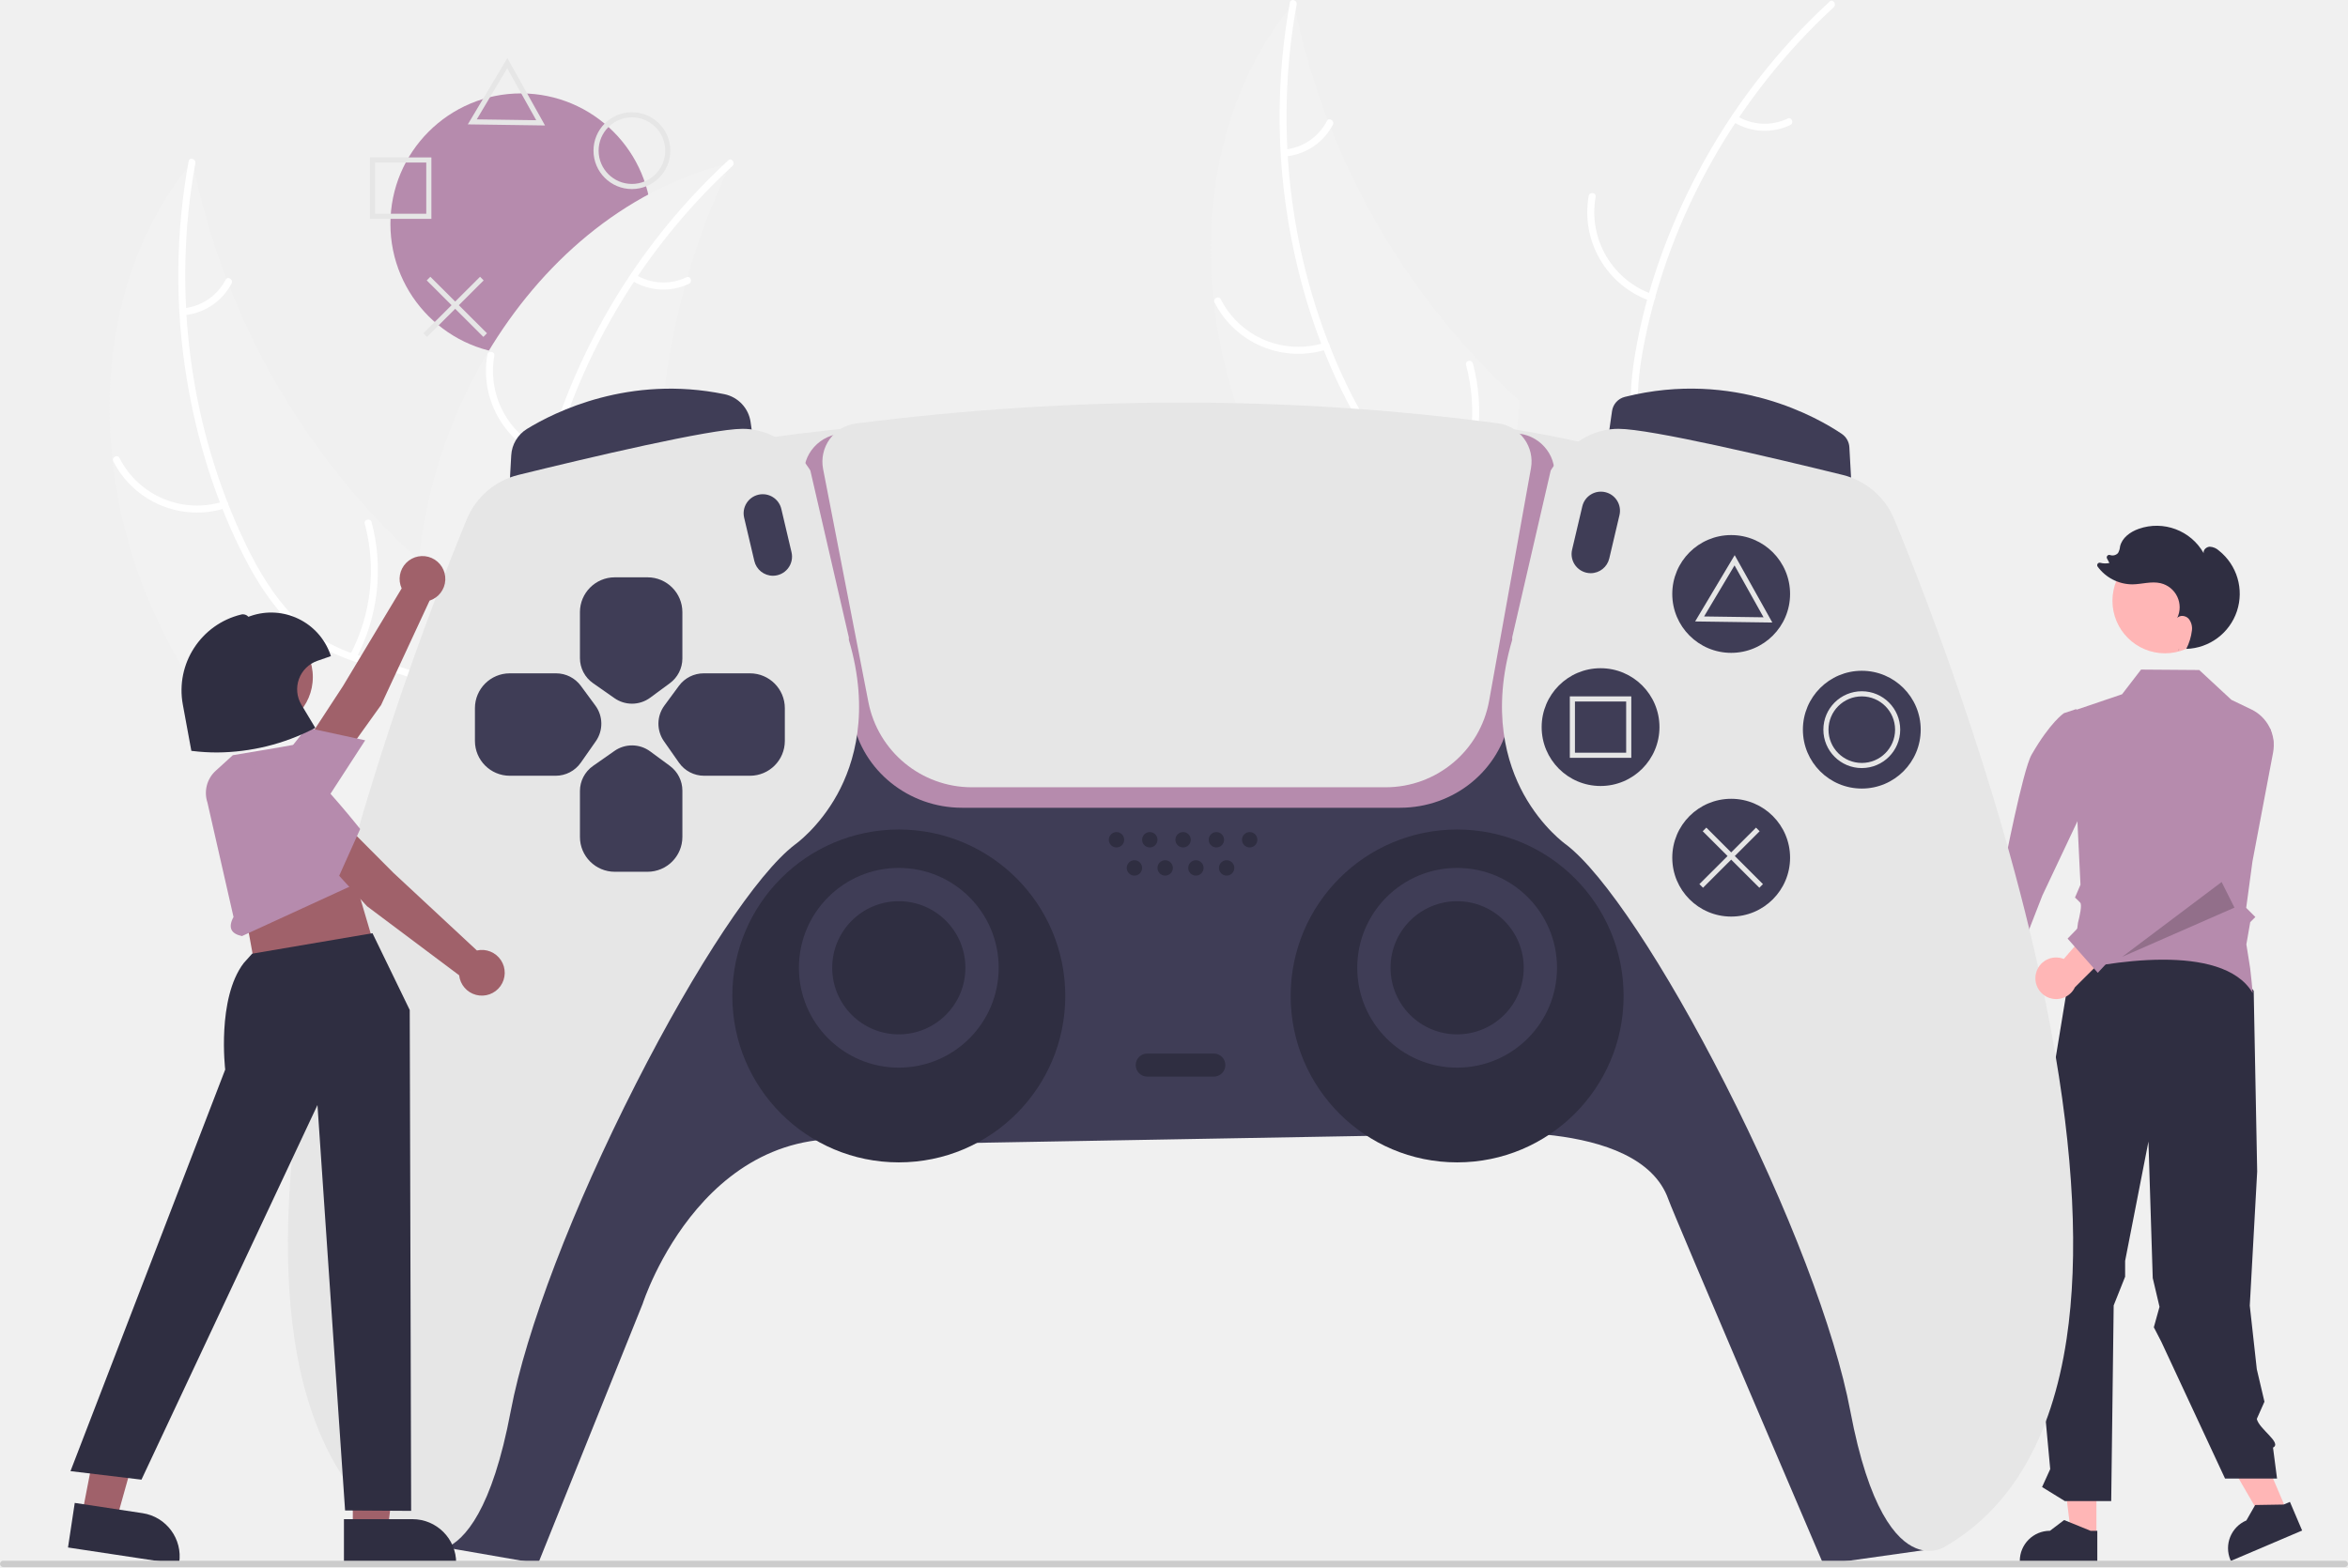
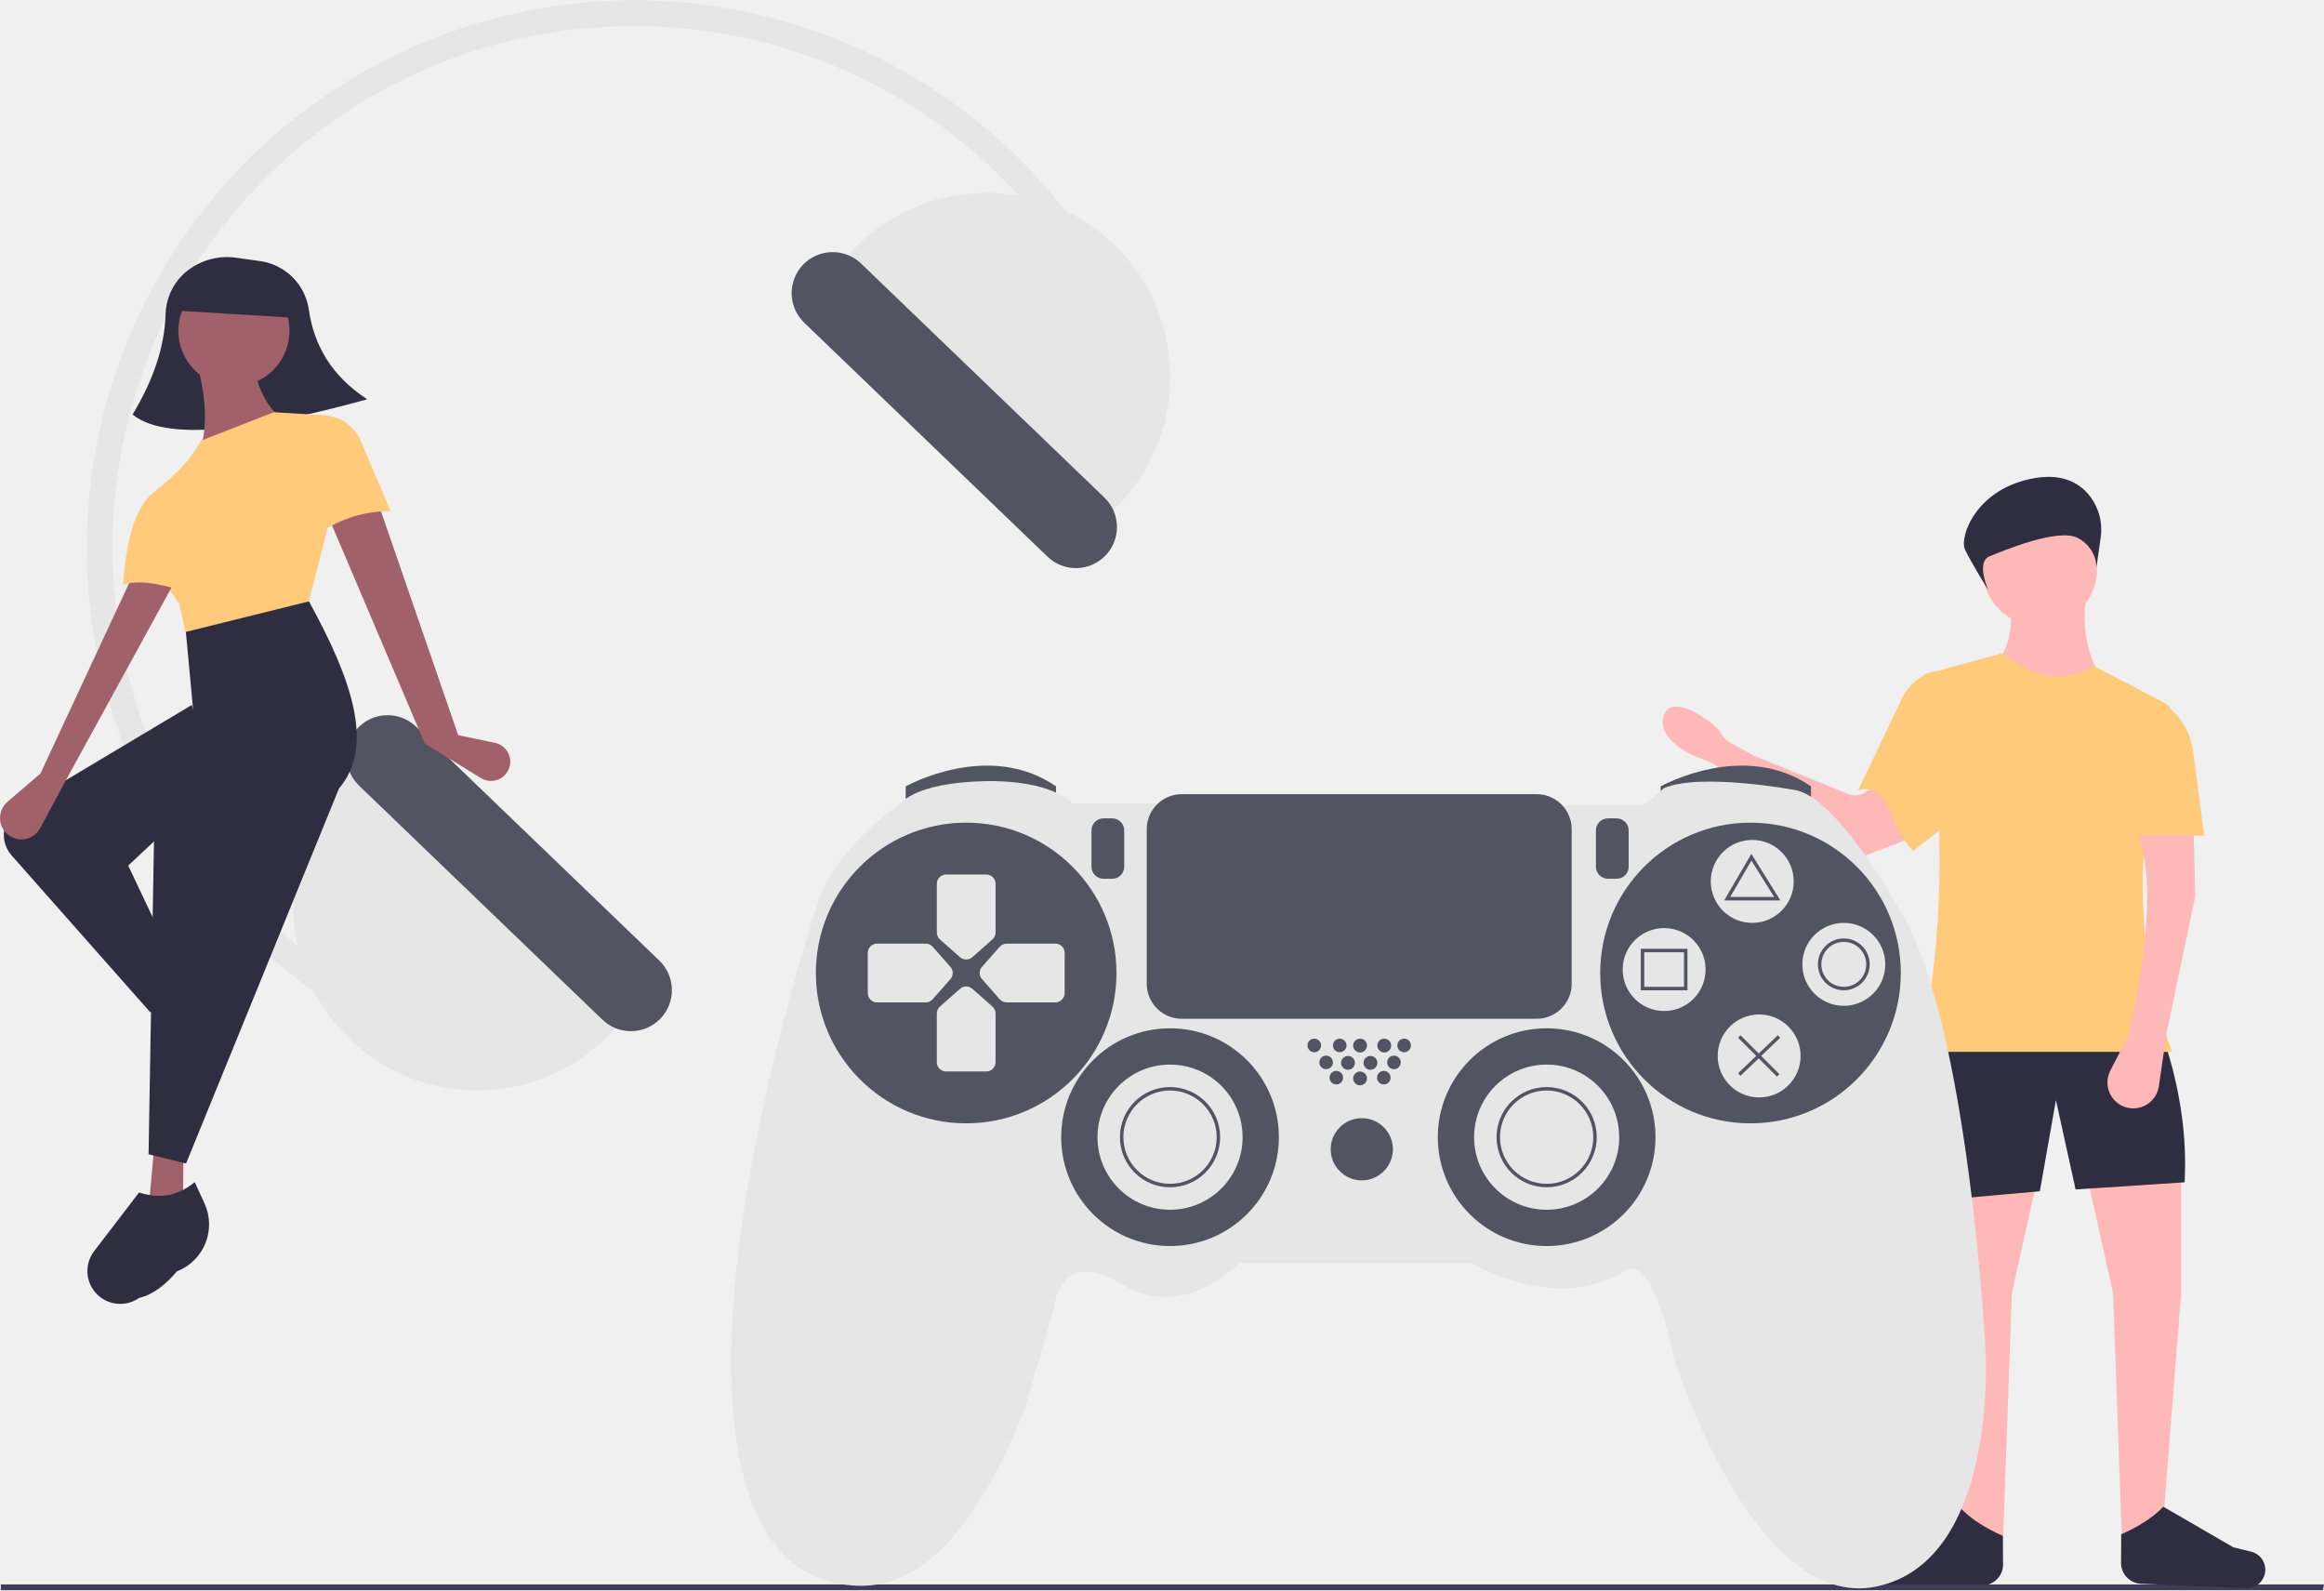
- <svg xmlns="http://www.w3.org/2000/svg" data-name="Layer 1" width="916.775" height="612.055" viewBox="0 0 916.775 612.055">
-   <polygon points="893.363 591.2 884.309 595.057 865.118 561.972 878.481 556.278 893.363 591.2" fill="#ffb6b6" />
-   <polygon points="818.545 599.767 808.704 599.766 804.022 561.806 818.547 561.806 818.545 599.767" fill="#ffb6b6" />
-   <path d="M960.504,754.006,930.24,754.005v-.383a11.78,11.78,0,0,1,11.78-11.779h.001l5.528-4.194,10.314,4.195,2.642 0Z" transform="translate(-141.6125 -143.9725)" fill="#2f2e41" />
-   <path d="M1040.481,741.744l-27.841,11.865-.15-.352a11.78,11.78,0,0,1,6.218-15.455l.001-0,3.441-6.026,11.133-.185,2.43-1.036Z" transform="translate(-141.6125 -143.9725)" fill="#2f2e41" />
-   <path d="M950.504,519.075l-14.957,91.075,4.071,13.572-5.341,9.612,7.844,84.415-3.184,7.01,8.896,5.487h18.102l.961-76.421,4.472-11.22V636.42l9.103-46.6,1.676,53.304,2.648,11.238-2.224,8.001,2.906,5.606,24.906,53.48h20.299l-1.57-12.094h0c3.637-1.841-5.46-7.223-6.334-11.204l2.989-6.725-2.989-12.703-2.741-24.822,2.89-52.395-1.36-70.556c-6.815-9.137-14.376-16.184-23.746-18.158Z" transform="translate(-141.6125 -143.9725)" fill="#2f2e41" />
-   <circle id="e3f68381-4551-4dde-a951-c654c55667ae" data-name="ab6171fa-7d69-4734-b81c-8dff60f9761b" cx="845.316" cy="234.649" r="20.513" fill="#ffb6b6" />
-   <path d="M902.352,540.594a8.072,8.072,0,0,1,7.543-9.814l8.263-27.471,9.553,11.444-9.312,24.332a8.116,8.116,0,0,1-16.048,1.509Z" transform="translate(-141.6125 -143.9725)" fill="#ffb6b6" />
-   <path id="eb9b57ee-86ab-410d-b03f-f9f5ae1c3330-660" data-name="f348f81f-b961-4ae4-bc6b-758f6acfb12a" d="M955.956,427.68l-3.703-6.766-4.772,1.593s-5.268,3.399-12.645,16.233c-3.412,5.936-10.787,43.997-10.787,43.997L906.81,528.384l17.575,2.971,14.664-37.618,17-36Z" transform="translate(-141.6125 -143.9725)" fill="#b68bad" />
-   <path d="M986.168,518.788c14.443,0,29.016,2.844,34.984,13.01-.156-2.21-.547-6.043-.953-9.56l-1.493-9.449,1.513-8.664,2-2-3.582-3.582,2.443-18.084,8.065-42.603A15.471,15.471,0,0,0,1020.62,421.034l-7.749-3.726-12.561-11.651-22.722-.17-7.413,9.637-19.514,6.628,3.275,67.761-2.147,5.01c.481.442,1.497,1.386,2.046,1.995.778.86-.213,5.291-.873,7.854l-.907,6.831,2.855,2.04-3.711,4.384-.742,5.565C954.144,522.32,970.076,518.788,986.168,518.788Z" transform="translate(-141.6125 -143.9725)" fill="#b68bad" />
-   <path d="M992.176,398.13q.131-.289.262-.581c-.034.001-.067.006-.1.007Z" transform="translate(-141.6125 -143.9725)" fill="#2f2e41" />
-   <path d="M1008.012,359.041a5.71,5.71,0,0,0-3.577-1.546c-1.326.043-2.672,1.241-2.397,2.539A21.08,21.08,0,0,0,976.67,350.521c-3.297,1.163-6.53,3.49-7.287,6.903a6.217,6.217,0,0,1-.783,2.548,2.909,2.909,0,0,1-3.096.784l-.033-.01a.969.969,0,0,0-1.171,1.368l.933,1.74a7.475,7.475,0,0,1-3.561-.076.968.968,0,0,0-1.028,1.507,16.879,16.879,0,0,0,13.459,6.918c3.727-.023,7.493-1.307,11.12-.45a9.659,9.659,0,0,1,6.497,13.56c1.114-1.219,3.268-.93,4.408.265a6.046,6.046,0,0,1,1.32,4.626,21.465,21.465,0,0,1-2.204,7.205,21.54,21.54,0,0,0,12.768-38.37Z" transform="translate(-141.6125 -143.9725)" fill="#2f2e41" />
-   <circle cx="203.437" cy="87.481" r="51" fill="#b68bad" />
-   <path d="M201.709,383.163c-25.59-56.603-24.647-128.351,15.068-176.115A286.207,286.207,0,0,0,319.216,374.734c20.447,16.145,44.87,31.973,50.455,57.42,3.476,15.834-1.451,32.581-9.968,46.373-8.518,13.793-20.39,25.139-32.127,36.32l-1.317,3.826C275.186,483.313,227.299,439.767,201.709,383.163Z" transform="translate(-141.6125 -143.9725)" fill="#f2f2f2" />
-   <path d="M217.882,207.738c-9.14,50.048-2.35,103.341,19.866,149.194,4.803,9.913,10.538,19.552,18.216,27.525,7.682,7.977,16.866,12.998,27.432,16.083,9.659,2.82,19.866,4.586,28.672,9.706,9.281,5.396,15.041,14.45,17.285,24.832,2.745,12.703.763,25.636-1.616,38.215-2.641,13.967-5.605,28.432-1.778,42.473.464,1.701-2.203,2.321-2.666.623-6.658-24.428,6.287-48.521,4.478-73.08-.844-11.46-5.147-22.735-14.974-29.375-8.593-5.806-19.116-7.637-28.921-10.408-10.295-2.91-19.541-7.354-27.409-14.726-8.048-7.541-14.172-16.976-19.207-26.723-11.356-21.982-18.842-46.201-22.802-70.586a248.968,248.968,0,0,1,.809-84.56c.316-1.729,2.93-.909,2.616.808Z" transform="translate(-141.6125 -143.9725)" fill="#fff" />
-   <path d="M229.741,342.409A36.702,36.702,0,0,1,185.858,324.161c-.796-1.571,1.608-2.882,2.405-1.309a33.986,33.986,0,0,0,40.855,16.891c1.675-.546,2.288,2.124.623,2.666Z" transform="translate(-141.6125 -143.9725)" fill="#fff" />
-   <path d="M278.311,399.756a70.741,70.741,0,0,0,5.722-51.235c-.458-1.703,2.209-2.323,2.666-.623a73.581,73.581,0,0,1-6.063,53.303c-.826,1.56-3.147.106-2.325-1.445Z" transform="translate(-141.6125 -143.9725)" fill="#fff" />
-   <path d="M213.423,264.354a20.775,20.775,0,0,0,16.281-11.115c.806-1.57,3.126-.114,2.325,1.445a23.28,23.28,0,0,1-17.984,12.336,1.415,1.415,0,0,1-1.644-1.022,1.376,1.376,0,0,1,1.022-1.644Z" transform="translate(-141.6125 -143.9725)" fill="#fff" />
-   <path d="M427.099,207.602c-.475.994-.951,1.989-1.415,3.003a273.598,273.598,0,0,0-15.618,41.543c-.332,1.097-.653,2.213-.953,3.317a288.435,288.435,0,0,0-8.762,105.831,280.106,280.106,0,0,0,7.598,41.875c4.961,18.983,11.849,39.171,10.295,58.126a48.054,48.054,0,0,1-.786,5.895l-86.43,52.791c-.257.021-.502.063-.76.085l-3.354,2.266c-.235-.696-.463-1.423-.698-2.119-.138-.403-.256-.818-.394-1.221-.086-.273-.171-.546-.264-.787-.029-.091-.057-.182-.074-.253-.093-.241-.154-.475-.235-.696q-1.933-6.089-3.786-12.227c-.012-.02-.012-.02-.005-.051-9.337-31.202-16.151-63.457-17.852-95.721-.051-.971-.115-1.961-.126-2.955a267.285,267.285,0,0,1,1.507-43.592,236.291,236.291,0,0,1,4.046-23.564,196.492,196.492,0,0,1,22.763-57.063c21.002-35.301,53.061-63.492,92.296-73.73C425.098,208.094,426.084,207.844,427.099,207.602Z" transform="translate(-141.6125 -143.9725)" fill="#f2f2f2" />
-   <path d="M427.575,208.818c-37.43,34.458-64.095,81.097-73.964,131.084-2.134,10.807-3.358,21.956-2.027,32.945,1.331,10.994,5.641,20.533,12.22,29.357,6.014,8.067,13.101,15.623,17.049,25.012,4.162,9.896,3.31,20.593-1.149,30.234-5.456,11.796-14.826,20.928-24.298,29.54-10.518,9.562-21.594,19.327-26.992,32.842-.654,1.637-3.157.527-2.504-1.108,9.391-23.513,34.233-34.956,47.575-55.655,6.226-9.659,9.578-21.252,5.73-32.469-3.365-9.809-10.666-17.607-16.826-25.723-6.468-8.522-11.175-17.637-13.018-28.26-1.885-10.867-1.095-22.087.753-32.901,4.168-24.389,12.772-48.233,24.291-70.088a248.968,248.968,0,0,1,51.557-67.03c1.293-1.19,2.887,1.038,1.602,2.22Z" transform="translate(-141.6125 -143.9725)" fill="#fff" />
-   <path d="M355.962,323.484A36.702,36.702,0,0,1,331.911,282.494c.31-1.734,3.019-1.333,2.709.403a33.986,33.986,0,0,0,22.451,38.084c1.666.573.548,3.073-1.108,2.504Z" transform="translate(-141.6125 -143.9725)" fill="#fff" />
-   <path d="M360.216,398.515A70.741,70.741,0,0,0,395.632,361.052c.66-1.635,3.163-.525,2.504,1.108a73.581,73.581,0,0,1-36.933,38.909c-1.599.748-2.577-1.81-.987-2.554Z" transform="translate(-141.6125 -143.9725)" fill="#fff" />
-   <path d="M389.928,251.337a20.775,20.775,0,0,0,19.691.927c1.589-.768,2.565,1.791.987,2.554a23.28,23.28,0,0,1-21.786-.977,1.415,1.415,0,0,1-.698-1.806,1.376,1.376,0,0,1,1.806-.698Z" transform="translate(-141.6125 -143.9725)" fill="#fff" />
-   <path d="M631.709,321.163c-25.59-56.603-24.647-128.351,15.068-176.115A286.207,286.207,0,0,0,749.216,312.734c20.447,16.145,44.87,31.973,50.455,57.42,3.476,15.834-1.451,32.581-9.968,46.373-8.518,13.793-20.39,25.139-32.127,36.32l-1.317,3.826C705.186,421.313,657.299,377.767,631.709,321.163Z" transform="translate(-141.6125 -143.9725)" fill="#f2f2f2" />
-   <path d="M647.882,145.738c-9.14,50.048-2.35,103.341,19.866,149.194,4.803,9.913,10.538,19.552,18.216,27.525,7.682,7.977,16.866,12.998,27.432,16.083,9.659,2.82,19.866,4.586,28.672,9.706,9.281,5.396,15.041,14.45,17.285,24.832,2.745,12.703.763,25.636-1.616,38.215-2.641,13.967-5.605,28.432-1.778,42.473.464,1.701-2.203,2.321-2.666.623-6.658-24.428,6.287-48.521,4.478-73.08-.844-11.46-5.147-22.735-14.974-29.375-8.593-5.806-19.116-7.637-28.921-10.408-10.295-2.91-19.541-7.354-27.409-14.726-8.048-7.541-14.172-16.976-19.207-26.723-11.356-21.982-18.842-46.201-22.802-70.586a248.968,248.968,0,0,1,.809-84.56c.316-1.729,2.93-.909,2.616.808Z" transform="translate(-141.6125 -143.9725)" fill="#fff" />
-   <path d="M659.741,280.409A36.702,36.702,0,0,1,615.858,262.161c-.796-1.571,1.608-2.882,2.405-1.309a33.986,33.986,0,0,0,40.855,16.891c1.675-.546,2.288,2.124.623,2.666Z" transform="translate(-141.6125 -143.9725)" fill="#fff" />
-   <path d="M708.311,337.756a70.741,70.741,0,0,0,5.722-51.235c-.458-1.703,2.209-2.323,2.666-.623a73.581,73.581,0,0,1-6.063,53.303c-.826,1.56-3.147.106-2.325-1.445Z" transform="translate(-141.6125 -143.9725)" fill="#fff" />
-   <path d="M643.423,202.354a20.775,20.775,0,0,0,16.281-11.115c.806-1.57,3.126-.114,2.325,1.445a23.28,23.28,0,0,1-17.984,12.336,1.415,1.415,0,0,1-1.644-1.022,1.376,1.376,0,0,1,1.022-1.644Z" transform="translate(-141.6125 -143.9725)" fill="#fff" />
-   <path d="M857.099,145.602c-.475.994-.951,1.989-1.415,3.003a273.598,273.598,0,0,0-15.618,41.543c-.332,1.097-.653,2.213-.953,3.317a288.435,288.435,0,0,0-8.762,105.831,280.106,280.106,0,0,0,7.598,41.875c4.961,18.983,11.849,39.171,10.295,58.126a48.054,48.054,0,0,1-.786,5.895l-86.43,52.791c-.257.021-.502.063-.76.085l-3.354,2.266c-.235-.696-.463-1.423-.698-2.119-.138-.403-.256-.818-.394-1.221-.086-.273-.171-.546-.264-.787-.029-.091-.057-.182-.074-.253-.093-.241-.154-.475-.235-.696q-1.933-6.089-3.786-12.227c-.012-.02-.012-.02-.005-.051-9.337-31.202-16.151-63.457-17.852-95.721-.051-.971-.115-1.961-.126-2.955a267.285,267.285,0,0,1,1.507-43.592,236.291,236.291,0,0,1,4.046-23.564,196.492,196.492,0,0,1,22.763-57.063c21.002-35.301,53.061-63.492,92.296-73.73C855.098,146.094,856.083,145.844,857.099,145.602Z" transform="translate(-141.6125 -143.9725)" fill="#f0f0f0" />
-   <path d="M857.575,146.818c-37.43,34.458-64.095,81.097-73.964,131.084-2.134,10.807-3.358,21.956-2.027,32.945,1.331,10.994,5.641,20.533,12.22,29.357,6.014,8.067,13.101,15.623,17.049,25.012,4.162,9.896,3.31,20.593-1.149,30.234-5.456,11.796-14.826,20.928-24.298,29.54-10.518,9.562-21.594,19.327-26.992,32.842-.654,1.637-3.157.527-2.504-1.108,9.391-23.513,34.233-34.956,47.575-55.655,6.226-9.659,9.578-21.252,5.73-32.469-3.365-9.809-10.666-17.607-16.826-25.723-6.468-8.522-11.175-17.637-13.018-28.26-1.885-10.867-1.095-22.087.753-32.901,4.168-24.389,12.772-48.233,24.291-70.088a248.968,248.968,0,0,1,51.557-67.03c1.293-1.19,2.887,1.038,1.602,2.22Z" transform="translate(-141.6125 -143.9725)" fill="#fff" />
-   <path d="M785.962,261.484A36.702,36.702,0,0,1,761.911,220.494c.31-1.734,3.019-1.333,2.709.403a33.986,33.986,0,0,0,22.451,38.084c1.666.573.548,3.073-1.108,2.504Z" transform="translate(-141.6125 -143.9725)" fill="#fff" />
-   <path d="M790.216,336.515A70.741,70.741,0,0,0,825.632,299.052c.66-1.635,3.163-.525,2.504,1.108a73.581,73.581,0,0,1-36.933,38.909c-1.599.748-2.577-1.81-.987-2.554Z" transform="translate(-141.6125 -143.9725)" fill="#fff" />
-   <path d="M819.928,189.337a20.775,20.775,0,0,0,19.691.927c1.589-.768,2.565,1.791.987,2.554a23.28,23.28,0,0,1-21.786-.977,1.415,1.415,0,0,1-.698-1.806,1.376,1.376,0,0,1,1.806-.698Z" transform="translate(-141.6125 -143.9725)" fill="#fff" />
-   <path d="M305.549,740.954l9.447,7.316,36.729,6.373L392.549,653.162s25-78.209,95-62.209l225-4s69.083-7.08,80.5,25.5c2.162,6.171,60.5,142.5,60.5,142.5l40.902-5.773-4.902-116.227-97.146-225.5-168.854-10.543-174,12.043Z" transform="translate(-141.6125 -143.9725)" fill="#3f3d56" />
-   <circle cx="350.937" cy="388.981" r="65" fill="#2f2e41" />
-   <circle cx="568.937" cy="388.981" r="65" fill="#2f2e41" />
-   <path d="M416.549,319.954l26.763-5.248s201.504-28.752,328.87,5.248l-9.634,27-337-2Z" transform="translate(-141.6125 -143.9725)" fill="#e6e6e6" />
-   <path d="M688.238,459.454H517.229c-20.764,0-38.709-14.377-42.67-34.187l-18.715-93.604a14.991,14.991,0,0,1,2.59-11.824,15.938,15.938,0,0,1,10.949-6.432c90.192-11.195,179.502-11.214,265.45-.058a15.699,15.699,0,0,1,10.79,6.352,15.013,15.013,0,0,1,2.671,11.672l-17.276,93.317C727.29,444.833,709.298,459.454,688.238,459.454Z" transform="translate(-141.6125 -143.9725)" fill="#b68bad" />
-   <path d="M340.479,335.193l.745-13.395a12.935,12.935,0,0,1,6.149-10.306c10.797-6.624,39.923-21.208,77.092-13.563a12.977,12.977,0,0,1,10.212,10.846l.995,6.97Z" transform="translate(-141.6125 -143.9725)" fill="#3f3d56" />
-   <path d="M864.62,335.193l-95.193-19.448,1.599-11.197A6.692,6.692,0,0,1,776.036,298.978c42.865-10.757,75.676,8.346,84.711,14.458a6.761,6.761,0,0,1,2.952,5.197Z" transform="translate(-141.6125 -143.9725)" fill="#3f3d56" />
-   <path d="M310.254,749.689a11.995,11.995,0,0,1-6.492-1.826c-25.489-14.884-41.379-42.159-47.194-81.046-4.803-32.121-2.797-72.438,5.961-119.833C278.058,462.957,310.605,378.968,323.877,346.758a29.376,29.376,0,0,1,20.071-17.284c27.362-6.73,75.127-18.02,87.601-18.02,17.095,0,26.344,16.092,26.436,16.255l.051.133,15.013,65.101v.939c8.282,28.022,2.128,48.265-4.497,60.313-7.191,13.077-16.496,19.606-16.588,19.67-14.611,11.123-38.415,46.956-62.105,93.503-24.619,48.372-42.869,96.102-48.818,127.679-7.282,38.649-17.956,50.481-25.628,53.601A13.602,13.602,0,0,1,310.254,749.689Z" transform="translate(-141.6125 -143.9725)" fill="#e6e6e6" />
-   <path d="M682.601,451.454H521.021a41.168,41.168,0,0,1-40.345-33.262l-17.683-91.036a15.02,15.02,0,0,1,12.814-17.769c85.224-10.888,169.614-10.907,250.825-.057a15.006,15.006,0,0,1,12.741,17.543L723.051,417.63A41.065,41.065,0,0,1,682.601,451.454Z" transform="translate(-141.6125 -143.9725)" fill="#e6e6e6" />
-   <path d="M894.848,749.69a13.609,13.609,0,0,1-5.162-1.043c-7.672-3.119-18.347-14.951-25.628-53.601-5.949-31.577-24.199-79.307-48.818-127.679-23.69-46.547-47.495-82.38-62.124-93.516-.075-.051-9.379-6.58-16.57-19.657-6.625-12.048-12.779-32.291-4.497-60.313l.013-1.052L747.078,327.771l.035-.062c.092-.163,9.341-16.255,26.436-16.255,12.474,0,60.239,11.29,87.601,18.02a29.38,29.38,0,0,1,20.071,17.284h0c13.272,32.21,45.819,116.199,61.348,200.226,8.759,47.395,10.765,87.712,5.961,119.833-5.815,38.887-21.706,66.162-47.229,81.068A11.948,11.948,0,0,1,894.848,749.69Z" transform="translate(-141.6125 -143.9725)" fill="#e6e6e6" />
-   <circle cx="350.937" cy="377.981" r="39" fill="#3f3d56" />
-   <circle cx="350.937" cy="377.981" r="26" fill="#2f2e41" />
-   <circle cx="568.937" cy="377.981" r="39" fill="#3f3d56" />
-   <circle cx="568.937" cy="377.981" r="26" fill="#2f2e41" />
-   <circle cx="435.937" cy="327.981" r="3" fill="#2f2e41" />
-   <circle cx="448.937" cy="327.981" r="3" fill="#2f2e41" />
-   <circle cx="442.937" cy="338.981" r="3" fill="#2f2e41" />
-   <circle cx="454.937" cy="338.981" r="3" fill="#2f2e41" />
-   <circle cx="466.937" cy="338.981" r="3" fill="#2f2e41" />
-   <circle cx="478.937" cy="338.981" r="3" fill="#2f2e41" />
-   <circle cx="461.937" cy="327.981" r="3" fill="#2f2e41" />
-   <circle cx="474.937" cy="327.981" r="3" fill="#2f2e41" />
-   <circle cx="487.937" cy="327.981" r="3" fill="#2f2e41" />
-   <path d="M615.549,564.454h-26a4.5,4.5,0,1,1,0-9h26a4.5,4.5,0,0,1,0,9Z" transform="translate(-141.6125 -143.9725)" fill="#2f2e41" />
-   <path d="M443.393,368.84a7.464,7.464,0,0,1-7.244-5.75l-3.987-16.928a7.457,7.457,0,0,1,14.517-3.419l3.987,16.928a7.467,7.467,0,0,1-7.272,9.169Z" transform="translate(-141.6125 -143.9725)" fill="#3f3d56" />
-   <path d="M762.705,367.84a7.467,7.467,0,0,1-7.272-9.169l3.987-16.928a7.457,7.457,0,0,1,14.517,3.419l-3.987,16.928a7.464,7.464,0,0,1-7.244,5.75Z" transform="translate(-141.6125 -143.9725)" fill="#3f3d56" />
-   <path d="M388.378,418.807a11.942,11.942,0,0,1-6.858-2.164l-8.37-5.859a11.968,11.968,0,0,1-5.101-9.797V383.044a13.606,13.606,0,0,1,13.59-13.59h12.819a13.606,13.606,0,0,1,13.59,13.59v18.12a12.002,12.002,0,0,1-4.865,9.627l-7.712,5.683A11.942,11.942,0,0,1,388.378,418.807Z" transform="translate(-141.6125 -143.9725)" fill="#3f3d56" />
-   <path d="M394.459,484.454H381.64a13.606,13.606,0,0,1-13.59-13.59V452.92a11.968,11.968,0,0,1,5.101-9.797l8.37-5.859a11.95,11.95,0,0,1,13.952.17l7.712,5.683a12.002,12.002,0,0,1,4.865,9.627V470.863A13.606,13.606,0,0,1,394.459,484.454Z" transform="translate(-141.6125 -143.9725)" fill="#3f3d56" />
-   <path d="M434.459,446.954H416.516a11.968,11.968,0,0,1-9.797-5.101l-5.859-8.37a11.949,11.949,0,0,1,.17-13.952l5.683-7.712a12.002,12.002,0,0,1,9.627-4.865h18.12a13.606,13.606,0,0,1,13.59,13.59V433.363A13.606,13.606,0,0,1,434.459,446.954Z" transform="translate(-141.6125 -143.9725)" fill="#3f3d56" />
-   <path d="M358.583,446.954H340.64a13.606,13.606,0,0,1-13.59-13.59V420.544a13.606,13.606,0,0,1,13.59-13.59h18.12a12.002,12.002,0,0,1,9.627,4.865l5.683,7.712a11.949,11.949,0,0,1,.17,13.952l-5.859,8.37A11.968,11.968,0,0,1,358.583,446.954Z" transform="translate(-141.6125 -143.9725)" fill="#3f3d56" />
-   <circle cx="675.937" cy="231.981" r="23" fill="#3f3d56" />
-   <circle cx="726.937" cy="284.981" r="23" fill="#3f3d56" />
-   <circle cx="675.937" cy="334.981" r="23" fill="#3f3d56" />
-   <circle cx="624.937" cy="283.981" r="23" fill="#3f3d56" />
-   <path d="M868.549,443.954a15,15,0,1,1,15-15A15.017,15.017,0,0,1,868.549,443.954Zm0-28a13,13,0,1,0,13,13A13.014,13.014,0,0,0,868.549,415.954Z" transform="translate(-141.6125 -143.9725)" fill="#e6e6e6" />
-   <path d="M833.621,387.113l-30.145-.426,15.442-25.893Zm-26.652-2.377,23.217.329-11.324-20.27Z" transform="translate(-141.6125 -143.9725)" fill="#e6e6e6" />
-   <path d="M778.549,439.954h-24v-24h24Zm-22-2h20v-20h-20Z" transform="translate(-141.6125 -143.9725)" fill="#e6e6e6" />
-   <polygon points="688.348 345.307 677.353 334.333 687.049 324.655 685.635 323.239 675.937 332.919 666.238 323.239 664.825 324.655 674.521 334.333 663.526 345.307 664.939 346.723 675.937 335.746 686.935 346.723 688.348 345.307" fill="#e6e6e6" />
-   <path d="M388.344,217.812a15,15,0,1,1,15-15A15.017,15.017,0,0,1,388.344,217.812Zm0-28a13,13,0,1,0,13,13A13.014,13.014,0,0,0,388.344,189.812Z" transform="translate(-141.6125 -143.9725)" fill="#e6e6e6" />
-   <path d="M354.417,192.972l-30.145-.426,15.442-25.893Zm-26.652-2.377,23.217.329-11.324-20.27Z" transform="translate(-141.6125 -143.9725)" fill="#e6e6e6" />
-   <path d="M310.049,229.454h-24v-24h24Zm-22-2h20v-20h-20Z" transform="translate(-141.6125 -143.9725)" fill="#e6e6e6" />
-   <polygon points="190.143 130.165 179.148 119.191 188.844 109.514 187.431 108.098 177.732 117.778 168.033 108.098 166.62 109.514 176.316 119.191 165.321 130.165 166.734 131.581 177.732 120.604 188.73 131.581 190.143 130.165" fill="#e6e6e6" />
-   <polygon points="867.437 344.481 828.622 373.694 872.437 354.481 867.437 344.481" opacity="0.2" />
-   <polygon points="149.437 380.481 100.437 382.481 94.437 349.481 136.437 336.481 149.437 380.481" fill="#a0616a" />
-   <path d="M273.034,443.577l-10.929-11.128,13.401-20.49,22.936-38.179a8.926,8.926,0,1,1,10.904,4.78l-18.932,40.759Z" transform="translate(-141.6125 -143.9725)" fill="#a0616a" />
-   <path d="M260.927,468.982a12.317,12.317,0,0,1-12.152,5.502,11.515,11.515,0,0,1-9.675-8.11,10.979,10.979,0,0,1,1.21-9.166c7.311-12.325,20.796-28.602,20.931-28.765l.215-.259,22.743,4.927Z" transform="translate(-141.6125 -143.9725)" fill="#b68bad" />
-   <polygon points="137.758 597.772 151.347 597.771 157.811 545.356 137.755 545.357 137.758 597.772" fill="#a0616a" />
-   <path d="M275.904,737.308l26.762-.001h.001a17.056,17.056,0,0,1,17.055,17.055v.554l-43.817.002Z" transform="translate(-141.6125 -143.9725)" fill="#2f2e41" />
-   <polygon points="31.948 591.89 45.384 593.92 59.612 543.061 41.998 540.063 31.948 591.89" fill="#a0616a" />
-   <path d="M170.796,730.957l26.461,4.0.001 0a17.056,17.056,0,0,1,14.314,19.412l-.083.548-43.325-6.549Z" transform="translate(-141.6125 -143.9725)" fill="#2f2e41" />
-   <path d="M240.049,516.454l47-8L301.592,538.43l.554,195.637-25.795-.161-10.783-158.344L196.845,721.874l-27.711-3.325L229.544,561.707s-3.325-27.711,7.205-41.566Z" transform="translate(-141.6125 -143.9725)" fill="#2f2e41" />
-   <path d="M222.601,457.395a11.744,11.744,0,0,1,3.239-12.395l6.68-6.071,18.831-3.173,11.774-2.14,18.925,54.838-45.963,21.117c-4.034-.871-5.645-3.077-3.298-7.465Z" transform="translate(-141.6125 -143.9725)" fill="#b68bad" />
-   <path d="M264.784,475.898l13.148-8.391,17.275,17.349L327.816,515.194a8.926,8.926,0,1,1-6.933,9.679l-35.962-26.953Z" transform="translate(-141.6125 -143.9725)" fill="#a0616a" />
-   <path d="M242.432,458.797a12.315,12.315,0,0,1-2.869-13.026,11.521,11.521,0,0,1,9.936-7.788,10.979,10.979,0,0,1,8.718,3.08c10.546,9.702,23.682,26.263,23.813,26.428l.209.264-9.525,21.232Z" transform="translate(-141.6125 -143.9725)" fill="#b68bad" />
-   <circle cx="101.474" cy="264.44" r="20.671" fill="#a0616a" />
-   <path d="M226.351,437.861a79.196,79.196,0,0,1-9.59-.585l-.436-.053L212.995,419.147a30.496,30.496,0,0,1,22.79-35.161,2.834,2.834,0,0,1,2.822.874l.794-.277a24.518,24.518,0,0,1,31.224,15.079l.197.565-5.299,1.848a11.766,11.766,0,0,0-6.212,17.168l5.418,9.02-.577.289A83.749,83.749,0,0,1,226.351,437.861Z" transform="translate(-141.6125 -143.9725)" fill="#2f2e41" />
-   <path d="M936.509,524.362a8.072,8.072,0,0,1,10.904-5.858l18.8-21.667,4.021,14.354-18.469,18.375a8.116,8.116,0,0,1-15.256-5.204Z" transform="translate(-141.6125 -143.9725)" fill="#ffb6b6" />
-   <path id="fb39b7b9-f69c-40b6-9f40-8573a72b247d-661" data-name="f348f81f-b961-4ae4-bc6b-758f6acfb12a" d="M1020.4,429.103l7.702-.416,1.16,4.896s-.114,6.269-7.137,19.299-61.434,71.045-61.434,71.045l-11.784-13.373,29.126-30L995.672,449.109Z" transform="translate(-141.6125 -143.9725)" fill="#b68bad" />
-   <path id="b116d6b4-a736-490c-92f3-c8fac06531ff-662" data-name="Path 2960" d="M142.86,756.028h914.281a1.247,1.247,0,0,0,0-2.494h-914.281a1.247,1.247,0,1,0,0,2.494Z" transform="translate(-141.6125 -143.9725)" fill="#ccc" />
+ <svg xmlns="http://www.w3.org/2000/svg" data-name="Layer 1" width="883.272" height="604.198" viewBox="0 0 883.272 604.198">
+   <path d="M916.662,400.177q18.262,19.152,40.749,6.112c-6.291-10.082-7.789-21.048-6.112-32.599H922.095C923.389,383.841,923.041,393.293,916.662,400.177Z" transform="translate(-158.3639 -147.9008)" fill="#ffb8b8" />
+   <polygon points="806.517 586.416 822.138 578.267 828.929 492.015 828.929 446.512 792.934 445.833 803.121 491.336 806.517 586.416" fill="#ffb8b8" />
+   <polygon points="761.238 586.416 745.618 578.267 738.827 492.015 738.827 446.512 774.821 445.833 764.634 491.336 761.238 586.416" fill="#ffb8b8" />
+   <path d="M895.608,603.921l38.032-3.396,6.112-34.636,7.471,33.957,41.428-2.717c.905-16.502-1.394-33.486-6.791-50.936L890.854,544.156Z" transform="translate(-158.3639 -147.9008)" fill="#2f2e41" />
+   <path d="M856.078,473.842l-45.749-35.228a6.654,6.654,0,0,0-1.552-.891l-6.649-2.705c-5.341-2.173-15.513-9.4-10.552-16.842,4-6,19.311,4.748,21.195,8.73a6.578,6.578,0,0,0,2.789,2.951l9.297,5.095a6.654,6.654,0,0,0,.698.331l35.396,14.347a6.654,6.654,0,0,0,6.063-.547l6.417-4.069a6.654,6.654,0,0,1,10.09,4.326l2.121,10.704a6.654,6.654,0,0,1-4.157,7.511l-18.977,7.234A6.654,6.654,0,0,1,856.078,473.842Z" transform="translate(-158.3639 -147.9008)" fill="#ffb8b8" />
+   <path d="M864.576,448.175c12.666-3.397,11.336,14.299,21,23l19-15-11.005-53.281h0a19.803,19.803,0,0,0-13.049,11.949Z" transform="translate(-158.3639 -147.9008)" fill="#ffca79" />
+   <path d="M888.137,547.552h95.76c-15.498-41.763-13.989-84.717-.793-128.488a3.263,3.263,0,0,0-1.604-3.84L954.015,400.856c-10.789,7.02-22.385,4.863-34.636-4.754l-29.882,8.15C897.631,453.109,897.862,500.962,888.137,547.552Z" transform="translate(-158.3639 -147.9008)" fill="#ffca79" />
+   <path d="M912.082,750.268l-39.907,1.692a7.045,7.045,0,0,1-7.266-5.996h0a7.045,7.045,0,0,1,5.29-7.885l6.769-1.659,26.604-15.42c3.941,4.081,9.369,7.532,16.004,10.471l.078,10.842A7.906,7.906,0,0,1,912.082,750.268Z" transform="translate(-158.3639 -147.9008)" fill="#2f2e41" />
+   <polygon points="882.877 604.198 0.321 604.198 0.321 602.017 883.272 602.017 882.877 604.198" fill="#3f3d56" />
+   <path d="M972.07,749.662l39.907,1.692a7.045,7.045,0,0,0,7.266-5.996h0a7.045,7.045,0,0,0-5.29-7.885l-6.769-1.659-26.604-15.42c-3.941,4.081-9.369,7.532-16.004,10.471l-.078,10.842A7.906,7.906,0,0,0,972.07,749.662Z" transform="translate(-158.3639 -147.9008)" fill="#2f2e41" />
+   <circle cx="775.276" cy="216.281" r="21.733" fill="#ffb8b8" />
+   <path d="M967.598,540.76l-7.18,13.961a9.818,9.818,0,0,0,5.283,13.683h0a9.818,9.818,0,0,0,13.162-7.776l2.996-20.547L992.726,488.466l-.679-25.808H970.314C977.727,481.853,974.05,510.166,967.598,540.76Z" transform="translate(-158.3639 -147.9008)" fill="#ffb8b8" />
+   <path d="M966.918,465.375h29.203l-4.239-32.027a26.235,26.235,0,0,0-14.777-20.267h0Z" transform="translate(-158.3639 -147.9008)" fill="#ffca79" />
+   <path d="M956.745,352.211a20.895,20.895,0,0,0-4.568-16.413c-3.708-4.388-9.923-7.979-20.234-6.285-22.497,3.696-28.985,22.425-26.781,27.135s8.96,15.628,8.96,15.628-4.958-10.808.423-13.008,26.207-10.867,33.476-6.962a13.028,13.028,0,0,1,7.165,10.975Z" transform="translate(-158.3639 -147.9008)" fill="#2f2e41" />
+   <path d="M584.773,261.764l-8.738,4.434a197.756,197.756,0,0,0-39.44-53.181c-78.782-75.738-204.492-73.262-280.23,5.52s-73.262,204.492,5.52,280.23A198.061,198.061,0,0,0,312.786,534.292l-4.274,8.816A207.991,207.991,0,1,1,584.773,261.764Z" transform="translate(-158.3639 -147.9008)" fill="#e6e6e6" />
+   <path d="M289.156,444.051A69.924,69.924,0,0,0,389.971,540.971l12.038-12.522L301.194,431.529Z" transform="translate(-158.3639 -147.9008)" fill="#e6e6e6" />
+   <path d="M294.439,424.417a15.606,15.606,0,0,0,.434,22.041l92.467,88.895a15.588,15.588,0,0,0,21.606-22.475l-92.467-88.895A15.606,15.606,0,0,0,294.439,424.417Z" transform="translate(-158.3639 -147.9008)" fill="#535461" />
+   <path d="M571.774,351.862l12.038-12.522a69.924,69.924,0,0,0-100.815-96.92l-12.038,12.522Z" transform="translate(-158.3639 -147.9008)" fill="#e6e6e6" />
+   <path d="M463.587,248.473a15.606,15.606,0,0,0,.434,22.041l92.467,88.895a15.588,15.588,0,0,0,21.606-22.475l-92.467-88.895A15.606,15.606,0,0,0,463.587,248.473Z" transform="translate(-158.3639 -147.9008)" fill="#535461" />
+   <path d="M502.593,453.907v-7.223s31.517-17.728,57.124,0v6.566Z" transform="translate(-158.3639 -147.9008)" fill="#535461" />
+   <path d="M789.529,453.907v-7.223s31.517-17.728,57.124,0v6.566Z" transform="translate(-158.3639 -147.9008)" fill="#535461" />
+   <path d="M597.144,453.251H566.284s-7.879-9.192-34.143-8.536-31.517,8.536-31.517,8.536-25.936,17.4-31.845,39.068c0,0-31.845,95.536-32.502,170.389s28.234,85.358,43.336,87.328,42.023-.657,68.287-66.974L559.061,644.322s1.97-22.981,25.608-8.536,44.649-7.879,44.649-7.879h88.641s29.547,18.385,56.468,3.94c0,0,10.506-13.789,20.355,32.83,0,0,30.204,95.864,76.823,86.015s41.366-89.955,41.366-89.955-6.238-122.457-31.845-165.792c0,0-24.623-44.977-41.038-46.947,0,0-35.457-6.566-49.245-.657l-7.879,6.566Z" transform="translate(-158.3639 -147.9008)" fill="#e6e6e6" />
+   <circle cx="367.21" cy="369.697" r="57.124" fill="#535461" />
+   <circle cx="665.308" cy="369.697" r="57.124" fill="#535461" />
+   <path d="M535.528,504.86l-7.617,6.737a3.532,3.532,0,0,1-4.668,0l-7.63-6.737a3.526,3.526,0,0,1-1.195-2.626V483.697a3.533,3.533,0,0,1,3.533-3.526h15.266a3.526,3.526,0,0,1,3.533,3.519V502.22A3.526,3.526,0,0,1,535.528,504.86Z" transform="translate(-158.3639 -147.9008)" fill="#e6e6e6" />
+   <path d="M535.528,530.329l-7.617-6.73a3.533,3.533,0,0,0-4.668,0l-7.63,6.737a3.526,3.526,0,0,0-1.195,2.626v18.516a3.526,3.526,0,0,0,3.519,3.533h15.279a3.526,3.526,0,0,0,3.533-3.519V532.969A3.526,3.526,0,0,0,535.528,530.329Z" transform="translate(-158.3639 -147.9008)" fill="#e6e6e6" />
+   <path d="M512.843,527.565l6.737-7.63a3.532,3.532,0,0,0,0-4.668l-6.737-7.63a3.533,3.533,0,0,0-2.626-1.195H491.7a3.533,3.533,0,0,0-3.526,3.533v15.266a3.526,3.526,0,0,0,3.519,3.533h18.529A3.526,3.526,0,0,0,512.843,527.565Z" transform="translate(-158.3639 -147.9008)" fill="#e6e6e6" />
+   <path d="M538.312,527.565l-6.724-7.636a3.526,3.526,0,0,1,0-4.668l6.737-7.63a3.526,3.526,0,0,1,2.626-1.195h18.516a3.526,3.526,0,0,1,3.533,3.519V525.234a3.526,3.526,0,0,1-3.519,3.533H540.958A3.526,3.526,0,0,1,538.312,527.565Z" transform="translate(-158.3639 -147.9008)" fill="#e6e6e6" />
+   <circle cx="444.69" cy="432.074" r="41.366" fill="#535461" />
+   <circle cx="587.829" cy="432.074" r="41.366" fill="#535461" />
+   <circle cx="444.69" cy="432.074" r="27.577" fill="#e6e6e6" />
+   <path d="M603.054,599.016A19.041,19.041,0,1,1,622.095,579.975,19.063,19.063,0,0,1,603.054,599.016Zm0-36.77a17.728,17.728,0,1,0,17.728,17.728A17.748,17.748,0,0,0,603.054,562.247Z" transform="translate(-158.3639 -147.9008)" fill="#535461" />
+   <circle cx="587.829" cy="432.074" r="27.577" fill="#e6e6e6" />
+   <path d="M746.193,599.016a19.041,19.041,0,1,1,19.041-19.041A19.063,19.063,0,0,1,746.193,599.016Zm0-36.77a17.728,17.728,0,1,0,17.728,17.728A17.748,17.748,0,0,0,746.193,562.247Z" transform="translate(-158.3639 -147.9008)" fill="#535461" />
+   <circle cx="517.572" cy="436.67" r="11.819" fill="#535461" />
+   <circle cx="499.509" cy="397.222" r="2.58" fill="#535461" />
+   <circle cx="509.175" cy="397.222" r="2.58" fill="#535461" />
+   <circle cx="507.888" cy="409.467" r="2.58" fill="#535461" />
+   <circle cx="516.916" cy="409.75" r="2.626" fill="#535461" />
+   <circle cx="525.931" cy="409.467" r="2.58" fill="#535461" />
+   <circle cx="504.02" cy="403.67" r="2.58" fill="#535461" />
+   <circle cx="512.32" cy="403.84" r="2.626" fill="#535461" />
+   <circle cx="520.856" cy="403.84" r="2.626" fill="#535461" />
+   <circle cx="529.798" cy="403.67" r="2.58" fill="#535461" />
+   <circle cx="516.916" cy="397.274" r="2.626" fill="#535461" />
+   <circle cx="526.108" cy="397.274" r="2.626" fill="#535461" />
+   <circle cx="533.666" cy="397.222" r="2.58" fill="#535461" />
+   <path d="M577.774,458.847a4.586,4.586,0,0,0-4.581,4.581V477.217a4.586,4.586,0,0,0,4.581,4.581h3.283a4.586,4.586,0,0,0,4.581-4.581V463.428a4.586,4.586,0,0,0-4.581-4.581Z" transform="translate(-158.3639 -147.9008)" fill="#535461" />
+   <path d="M769.502,458.847a4.586,4.586,0,0,0-4.581,4.581V477.217a4.586,4.586,0,0,0,4.581,4.581h3.283a4.586,4.586,0,0,0,4.581-4.581V463.428a4.586,4.586,0,0,0-4.581-4.581Z" transform="translate(-158.3639 -147.9008)" fill="#535461" />
+   <circle cx="665.965" cy="334.897" r="15.758" fill="#e6e6e6" />
+   <circle cx="632.478" cy="368.384" r="15.758" fill="#e6e6e6" />
+   <circle cx="700.765" cy="366.414" r="15.758" fill="#e6e6e6" />
+   <circle cx="668.591" cy="401.214" r="15.758" fill="#e6e6e6" />
+   <path d="M607.485,449.654a13.296,13.296,0,0,0-13.281,13.281v58.766a13.296,13.296,0,0,0,13.281,13.281H742.417a13.296,13.296,0,0,0,13.281-13.281V462.936A13.296,13.296,0,0,0,742.417,449.654Z" transform="translate(-158.3639 -147.9008)" fill="#535461" />
+   <path d="M835.035,490.02H813.665l10.316-17.685ZM815.951,488.707h16.713l-8.645-13.832Z" transform="translate(-158.3639 -147.9008)" fill="#535461" />
+   <path d="M799.706,524.164H781.978V508.405h17.728Zm-16.415-1.313H798.393V509.718H783.291Z" transform="translate(-158.3639 -147.9008)" fill="#535461" />
+   <path d="M859.129,524.164a9.849,9.849,0,1,1,9.849-9.849A9.86,9.86,0,0,1,859.129,524.164Zm0-18.385a8.536,8.536,0,1,0,8.536,8.536A8.546,8.546,0,0,0,859.129,505.779Z" transform="translate(-158.3639 -147.9008)" fill="#535461" />
+   <rect x="826.135" y="538.668" width="1.313" height="20.893" transform="translate(-304.4849 597.5607) rotate(-45)" fill="#535461" />
+   <rect x="816.506" y="548.294" width="20.898" height="1.313" transform="translate(-308.4265 576.0851) rotate(-43.734)" fill="#535461" />
+   <path d="M297.935,299.615c-35.851,9.884-75.108,17.324-89.175,5.781,7.702-12.822,12.144-25.459,12.521-37.867a21.772,21.772,0,0,1,6.408-15.103,24.371,24.371,0,0,1,20.328-6.606l9.304,1.306q.47.066.935.15A21.759,21.759,0,0,1,275.75,265.612C277.711,279.066,284.303,290.714,297.935,299.615Z" transform="translate(-158.3639 -147.9008)" fill="#2f2e41" />
+   <path d="M332.517,427.259l13.937,2.874a7.32,7.32,0,0,1,5.244,10.067v0a7.32,7.32,0,0,1-10.557,3.338l-21.319-13.112L283.611,345.3l18.756-5.425Z" transform="translate(-158.3639 -147.9008)" fill="#a0616a" />
+   <polygon points="74.869 391.06 64.316 394.129 56.328 377.632 64.451 373.399 74.869 391.06" fill="#a0616a" />
+   <polygon points="69.507 461.743 56.559 458.315 58.586 436.07 69.729 436.756 69.507 461.743" fill="#a0616a" />
+   <path d="M229.221,523.539l-13.714,9.025L162.763,472.904a11.756,11.756,0,0,1,2.777-17.878l65.706-39.261,10.064,28.91-34.214,32.107Z" transform="translate(-158.3639 -147.9008)" fill="#2f2e41" />
+   <path d="M240.77,554.769q-.052.067-.103.134c-.876,5.132-2.416,9.813-5.853,13.202a10.229,10.229,0,0,1-12.423,5.611h0a10.229,10.229,0,0,1-7.093-10.894l2.563-22.905c6.147-1.413,10.835-4.909,13.208-11.71L237.042,532.275A15.705,15.705,0,0,1,240.77,554.769Z" transform="translate(-158.3639 -147.9008)" fill="#2f2e41" />
+   <circle cx="88.908" cy="125.702" r="21.108" fill="#a0616a" />
+   <path d="M265.551,307.345l-33.276,27.559L229.683,323.56l5.808-8.854c1.612-8.686.571-18.265-2.199-28.426l21.71.02C255.94,294.511,259.137,301.674,265.551,307.345Z" transform="translate(-158.3639 -147.9008)" fill="#a0616a" />
+   <path d="M274.919,379.635l-44.923,13.684-3.495-15.977c-8.419-11.304-12.078-21.621-6.571-30.038l-2.772-12.671c7.951-6.26,14.203-12.665,17.636-19.31l27.639-10.8,20.319,1.25,6,20.107Z" transform="translate(-158.3639 -147.9008)" fill="#ffca79" />
+   <path d="M306.833,342.123a46.281,46.281,0,0,0-26.823,8.218l2.742-44.57h0a16.176,16.176,0,0,1,12.744,9.701Z" transform="translate(-158.3639 -147.9008)" fill="#ffca79" />
+   <path d="M229.081,589.981l-14.258-3.509,2.099-121.153,19.146-20.967-4.286-26.581-2.773-29.777,46.768-11.597c15.808,28.703,25.362,54.799,11.415,71.1Z" transform="translate(-158.3639 -147.9008)" fill="#2f2e41" />
+   <path d="M225.806,630.886q-.096.038-.192.075c-4.14,4.807-8.689,8.727-14.408,10.106a12.466,12.466,0,0,1-16.497-1.949v0a12.466,12.466,0,0,1-.56-15.833l17.07-22.305c7.306,2.388,14.398,1.684,21.15-3.926l3.681,8.003A19.139,19.139,0,0,1,225.806,630.886Z" transform="translate(-158.3639 -147.9008)" fill="#2f2e41" />
+   <path d="M173.72,441.832l-12.515,10.715a8.121,8.121,0,0,0,1.941,13.571h0a8.121,8.121,0,0,0,10.499-3.565l9.05-16.88,41.504-75.739-15.61-2.934Z" transform="translate(-158.3639 -147.9008)" fill="#a0616a" />
+   <path d="M226.699,372.062c-8.107-2.447-15.7-3.888-21.589-1.986,1.235-15.276,3.779-28.923,12.05-35.444l11.758,1.381Z" transform="translate(-158.3639 -147.9008)" fill="#ffca79" />
+   <path d="M270.835,268.708l-45.145-2.778.556-9.029q23.639-15.939,45.145,2.778Z" transform="translate(-158.3639 -147.9008)" fill="#2f2e41" />
</svg>
